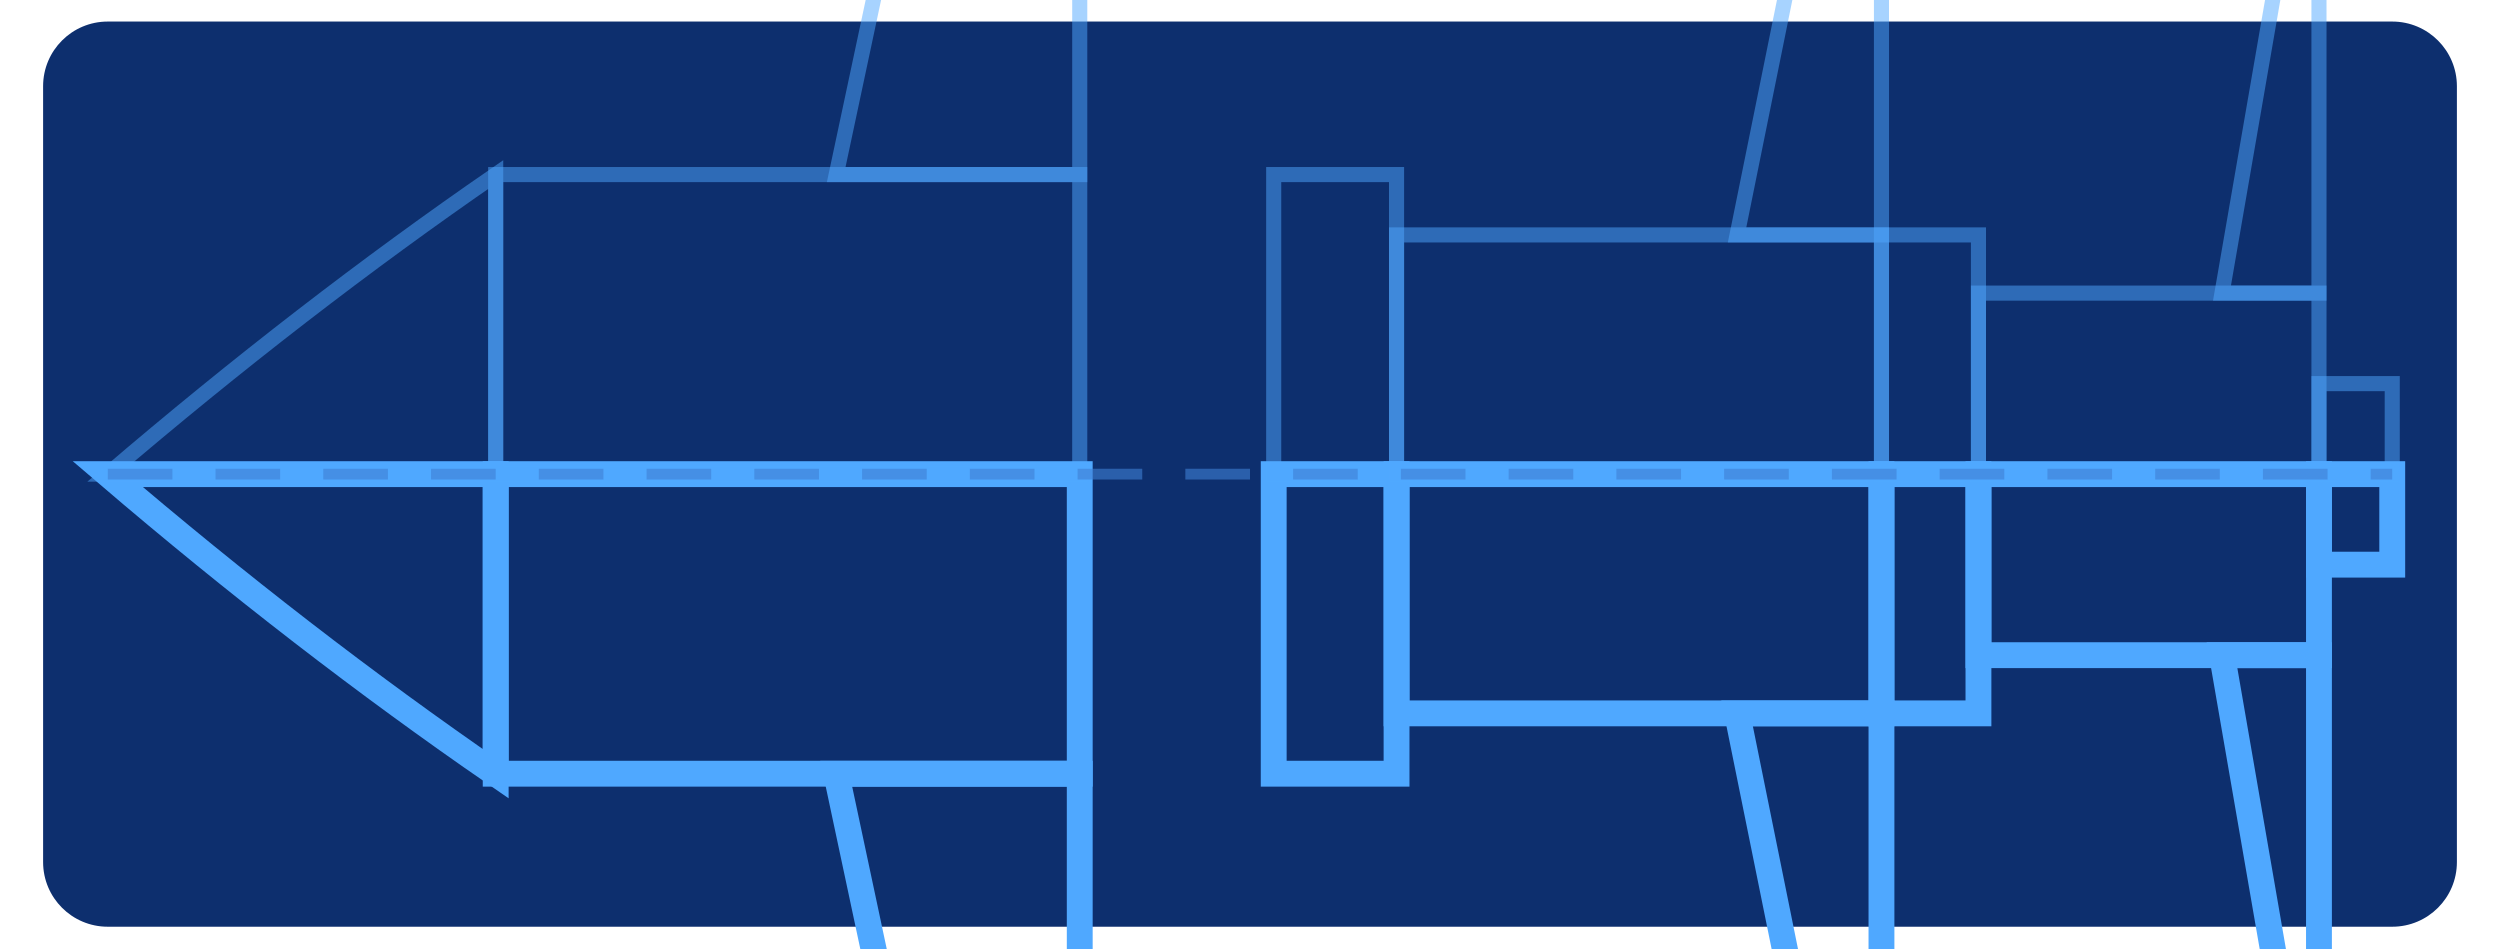
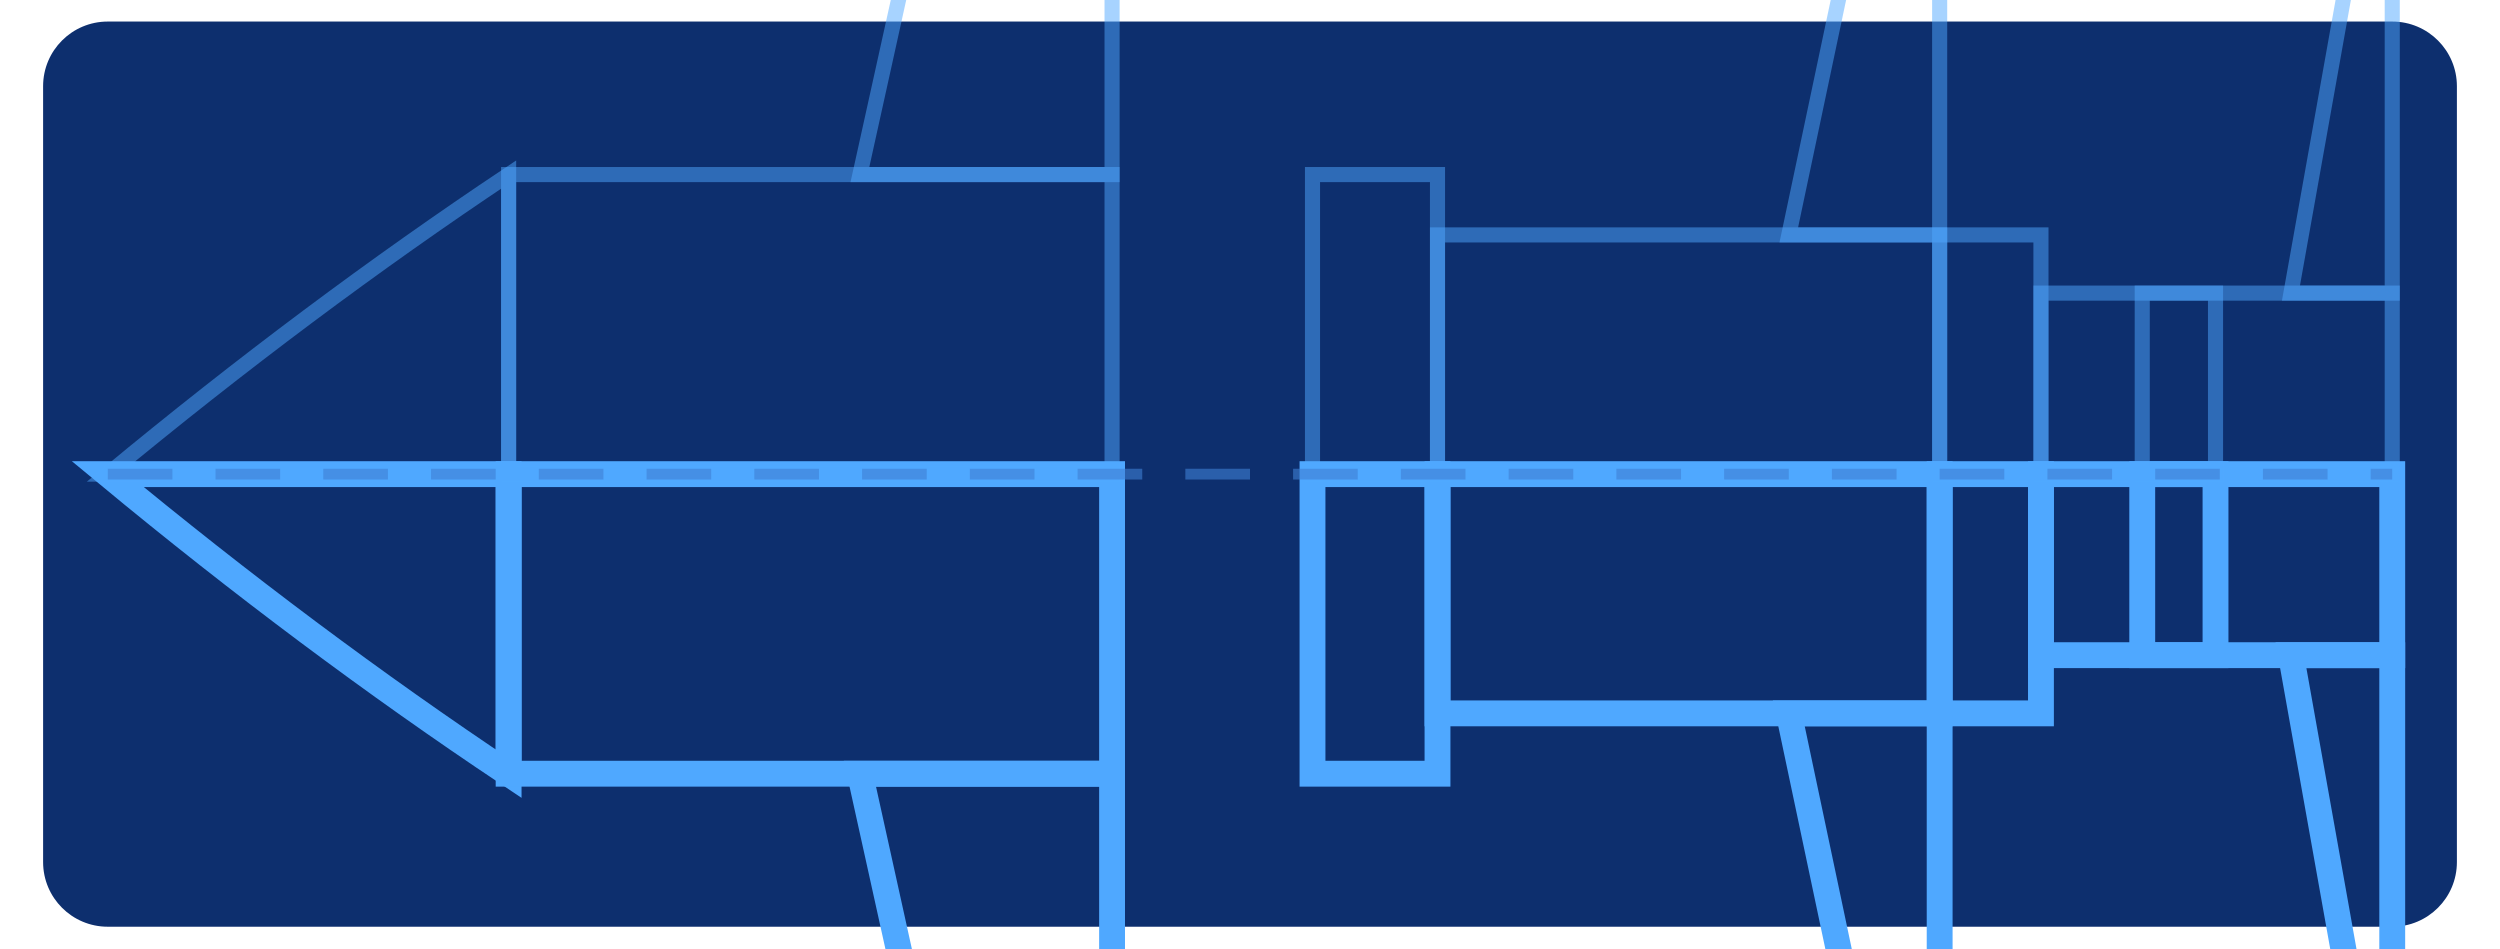
<svg xmlns="http://www.w3.org/2000/svg" viewBox="0 0 116 44" width="232" height="88" preserveAspectRatio="xMidYMid meet">
  <rect x="2" y="1" width="112" height="42" rx="3" fill="#0d2f6e" />
-   <path d="M 5.0 22.0 Q 14.0 29.7 23.0 35.9 L 23.0 22.0 Z" fill="none" stroke="#4fa8ff" stroke-width="1.2" />
-   <path d="M 5.0 22.0 Q 14.0 29.7 23.0 35.9 L 23.0 22.0 Z" transform="translate(0 44) scale(1 -1)" fill="none" stroke="#4fa8ff" stroke-width="0.7" opacity="0.5" />
-   <path d="M 23.0 22.0 L 23.0 35.9 L 50.1 35.9 L 50.1 22.0 Z" fill="none" stroke="#4fa8ff" stroke-width="1.2" />
-   <path d="M 23.0 22.0 L 23.0 35.9 L 50.1 35.9 L 50.1 22.0 Z" transform="translate(0 44) scale(1 -1)" fill="none" stroke="#4fa8ff" stroke-width="0.7" opacity="0.5" />
-   <path d="M 38.8 35.9 L 46.7 73.0 L 50.1 73.0 L 50.1 35.9 Z" fill="none" stroke="#4fa8ff" stroke-width="1.2" />
-   <path d="M 38.8 35.9 L 46.7 73.0 L 50.1 73.0 L 50.1 35.9 Z" transform="translate(0 44) scale(1 -1)" fill="none" stroke="#4fa8ff" stroke-width="0.7" opacity="0.5" />
-   <path d="M 59.1 22.0 L 59.1 35.9 L 64.8 35.9 L 64.8 22.0 Z" fill="none" stroke="#4fa8ff" stroke-width="1.2" />
-   <path d="M 59.1 22.0 L 59.1 35.9 L 64.8 35.9 L 64.8 22.0 Z" transform="translate(0 44) scale(1 -1)" fill="none" stroke="#4fa8ff" stroke-width="0.7" opacity="0.5" />
-   <path d="M 64.8 22.0 L 64.8 33.1 L 87.3 33.1 L 87.3 22.0 Z" fill="none" stroke="#4fa8ff" stroke-width="1.2" />
-   <path d="M 64.8 22.0 L 64.8 33.1 L 87.3 33.1 L 87.3 22.0 Z" transform="translate(0 44) scale(1 -1)" fill="none" stroke="#4fa8ff" stroke-width="0.7" opacity="0.5" />
-   <path d="M 80.6 33.1 L 85.3 56.3 L 87.3 56.3 L 87.3 33.1 Z" fill="none" stroke="#4fa8ff" stroke-width="1.2" />
-   <path d="M 80.6 33.1 L 85.3 56.3 L 87.3 56.3 L 87.3 33.1 Z" transform="translate(0 44) scale(1 -1)" fill="none" stroke="#4fa8ff" stroke-width="0.7" opacity="0.5" />
-   <path d="M 87.3 22.0 L 87.3 33.1 L 91.8 33.1 L 91.8 22.0 Z" fill="none" stroke="#4fa8ff" stroke-width="1.2" />
-   <path d="M 87.3 22.0 L 87.3 33.1 L 91.8 33.1 L 91.8 22.0 Z" transform="translate(0 44) scale(1 -1)" fill="none" stroke="#4fa8ff" stroke-width="0.7" opacity="0.5" />
-   <path d="M 91.8 22.0 L 91.8 30.4 L 107.6 30.4 L 107.6 22.0 Z" fill="none" stroke="#4fa8ff" stroke-width="1.2" />
-   <path d="M 91.8 22.0 L 91.8 30.4 L 107.6 30.4 L 107.6 22.0 Z" transform="translate(0 44) scale(1 -1)" fill="none" stroke="#4fa8ff" stroke-width="0.7" opacity="0.5" />
-   <path d="M 103.1 30.4 L 106.3 48.9 L 107.6 48.9 L 107.6 30.4 Z" fill="none" stroke="#4fa8ff" stroke-width="1.2" />
-   <path d="M 103.1 30.4 L 106.3 48.9 L 107.6 48.9 L 107.6 30.4 Z" transform="translate(0 44) scale(1 -1)" fill="none" stroke="#4fa8ff" stroke-width="0.7" opacity="0.5" />
-   <path d="M 107.6 22.0 L 107.6 26.2 L 111.0 26.2 L 111.0 22.0 Z" fill="none" stroke="#4fa8ff" stroke-width="1.2" />
-   <path d="M 107.6 22.0 L 107.6 26.2 L 111.0 26.2 L 111.0 22.0 Z" transform="translate(0 44) scale(1 -1)" fill="none" stroke="#4fa8ff" stroke-width="0.7" opacity="0.5" />
+   <path d="M 5.0 22.0 Q 14.3 29.7 23.6 35.9 L 23.6 22.0 Z" fill="none" stroke="#4fa8ff" stroke-width="1.2" />
+   <path d="M 5.0 22.0 Q 14.3 29.7 23.6 35.9 L 23.6 22.0 Z" transform="translate(0 44) scale(1 -1)" fill="none" stroke="#4fa8ff" stroke-width="0.7" opacity="0.5" />
+   <path d="M 23.6 22.0 L 23.6 35.9 L 51.6 35.9 L 51.6 22.0 Z" fill="none" stroke="#4fa8ff" stroke-width="1.2" />
+   <path d="M 23.6 22.0 L 23.6 35.9 L 51.6 35.9 L 51.6 22.0 Z" transform="translate(0 44) scale(1 -1)" fill="none" stroke="#4fa8ff" stroke-width="0.7" opacity="0.5" />
+   <path d="M 39.9 35.9 L 48.1 73.0 L 51.6 73.0 L 51.6 35.9 Z" fill="none" stroke="#4fa8ff" stroke-width="1.2" />
+   <path d="M 39.9 35.9 L 48.1 73.0 L 51.6 73.0 L 51.6 35.9 Z" transform="translate(0 44) scale(1 -1)" fill="none" stroke="#4fa8ff" stroke-width="0.7" opacity="0.5" />
+   <path d="M 60.9 22.0 L 60.9 35.9 L 66.7 35.9 L 66.7 22.0 Z" fill="none" stroke="#4fa8ff" stroke-width="1.2" />
+   <path d="M 60.9 22.0 L 60.9 35.9 L 66.7 35.9 L 66.7 22.0 Z" transform="translate(0 44) scale(1 -1)" fill="none" stroke="#4fa8ff" stroke-width="0.7" opacity="0.5" />
+   <path d="M 66.7 22.0 L 66.7 33.1 L 90.0 33.1 L 90.0 22.0 Z" fill="none" stroke="#4fa8ff" stroke-width="1.2" />
+   <path d="M 66.7 22.0 L 66.7 33.1 L 90.0 33.1 L 90.0 22.0 Z" transform="translate(0 44) scale(1 -1)" fill="none" stroke="#4fa8ff" stroke-width="0.7" opacity="0.5" />
+   <path d="M 83.0 33.1 L 87.9 56.3 L 90.0 56.3 L 90.0 33.1 Z" fill="none" stroke="#4fa8ff" stroke-width="1.2" />
+   <path d="M 83.0 33.1 L 87.9 56.3 L 90.0 56.3 L 90.0 33.1 Z" transform="translate(0 44) scale(1 -1)" fill="none" stroke="#4fa8ff" stroke-width="0.7" opacity="0.5" />
+   <path d="M 90.0 22.0 L 90.0 33.1 L 94.7 33.1 L 94.7 22.0 Z" fill="none" stroke="#4fa8ff" stroke-width="1.2" />
+   <path d="M 90.0 22.0 L 90.0 33.1 L 94.7 33.1 L 94.7 22.0 Z" transform="translate(0 44) scale(1 -1)" fill="none" stroke="#4fa8ff" stroke-width="0.7" opacity="0.5" />
+   <path d="M 94.7 22.0 L 94.7 30.4 L 111.0 30.4 L 111.0 22.0 Z" fill="none" stroke="#4fa8ff" stroke-width="1.2" />
+   <path d="M 94.7 22.0 L 94.7 30.4 L 111.0 30.4 L 111.0 22.0 Z" transform="translate(0 44) scale(1 -1)" fill="none" stroke="#4fa8ff" stroke-width="0.7" opacity="0.5" />
+   <path d="M 99.4 22.0 L 99.4 30.4 L 102.8 30.4 L 102.8 22.0 Z" fill="none" stroke="#4fa8ff" stroke-width="1.2" />
+   <path d="M 99.4 22.0 L 99.4 30.4 L 102.8 30.4 L 102.8 22.0 Z" transform="translate(0 44) scale(1 -1)" fill="none" stroke="#4fa8ff" stroke-width="0.7" opacity="0.5" />
+   <path d="M 106.3 30.4 L 109.6 48.9 L 111.0 48.9 L 111.0 30.4 Z" fill="none" stroke="#4fa8ff" stroke-width="1.2" />
+   <path d="M 106.3 30.4 L 109.6 48.9 L 111.0 48.9 L 111.0 30.4 Z" transform="translate(0 44) scale(1 -1)" fill="none" stroke="#4fa8ff" stroke-width="0.7" opacity="0.5" />
  <line x1="5" y1="22" x2="111" y2="22" stroke="#3d7fd4" stroke-width="0.5" stroke-dasharray="3 2" opacity="0.6" />
</svg>
